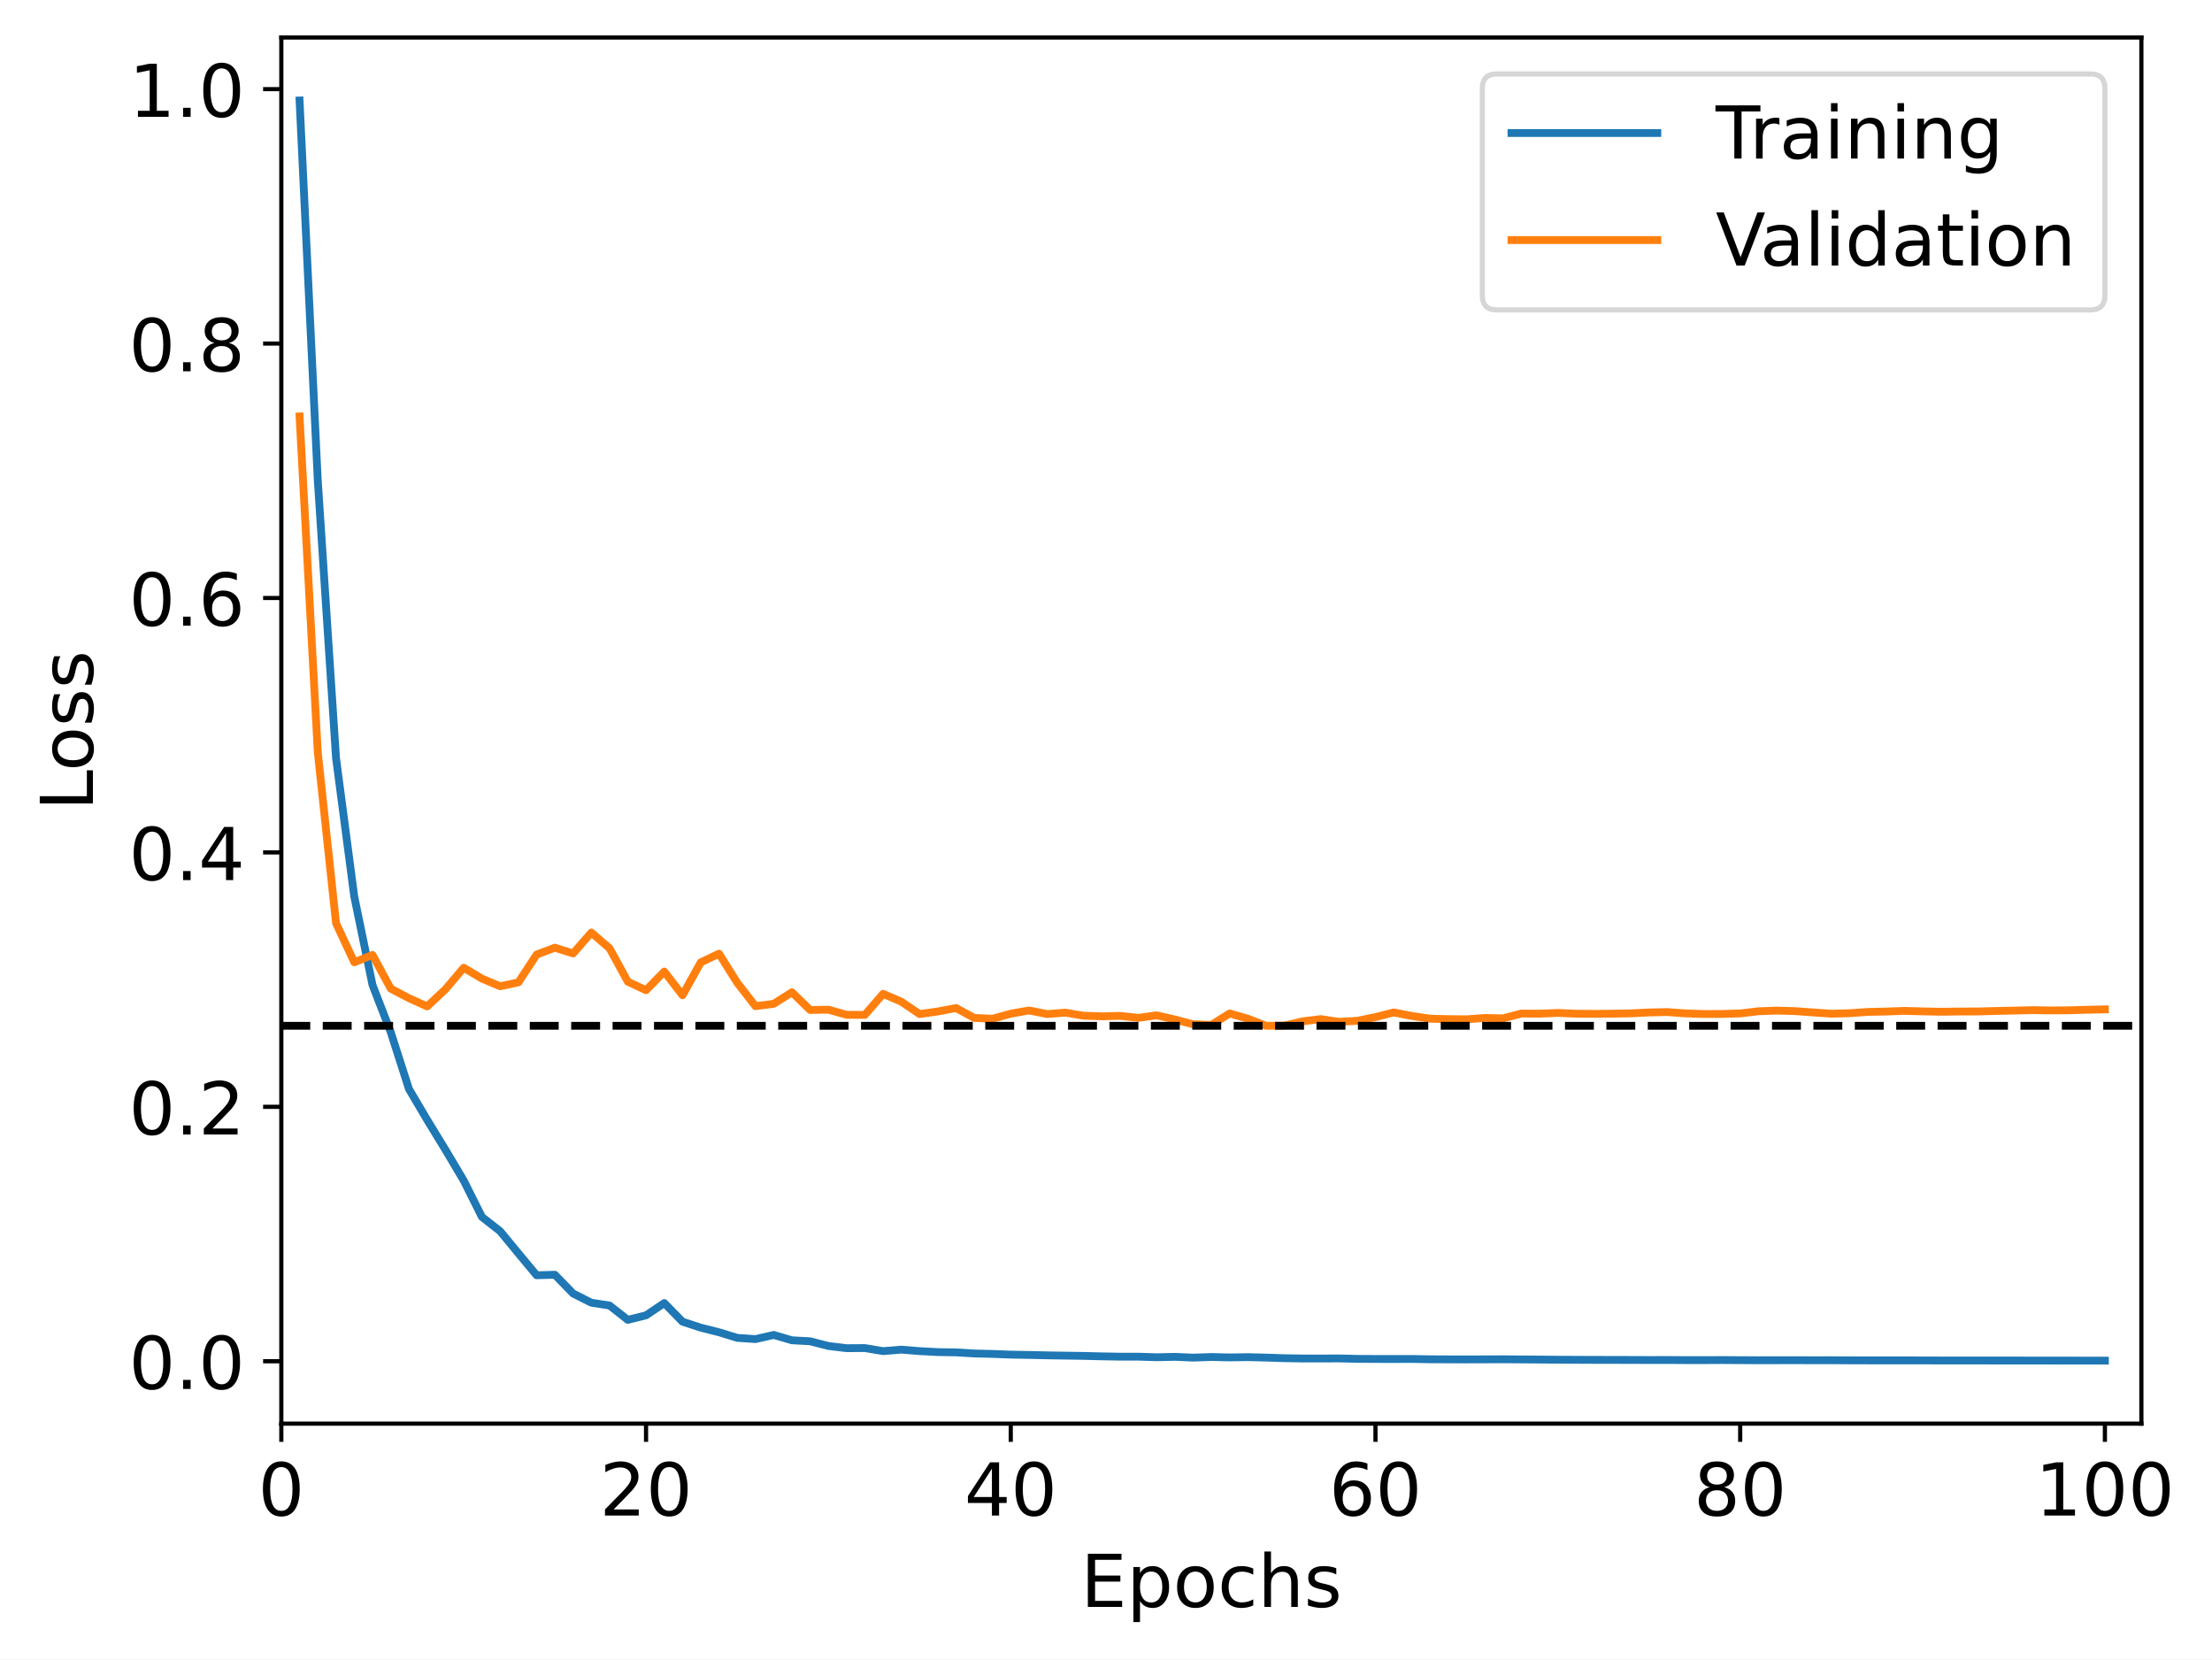
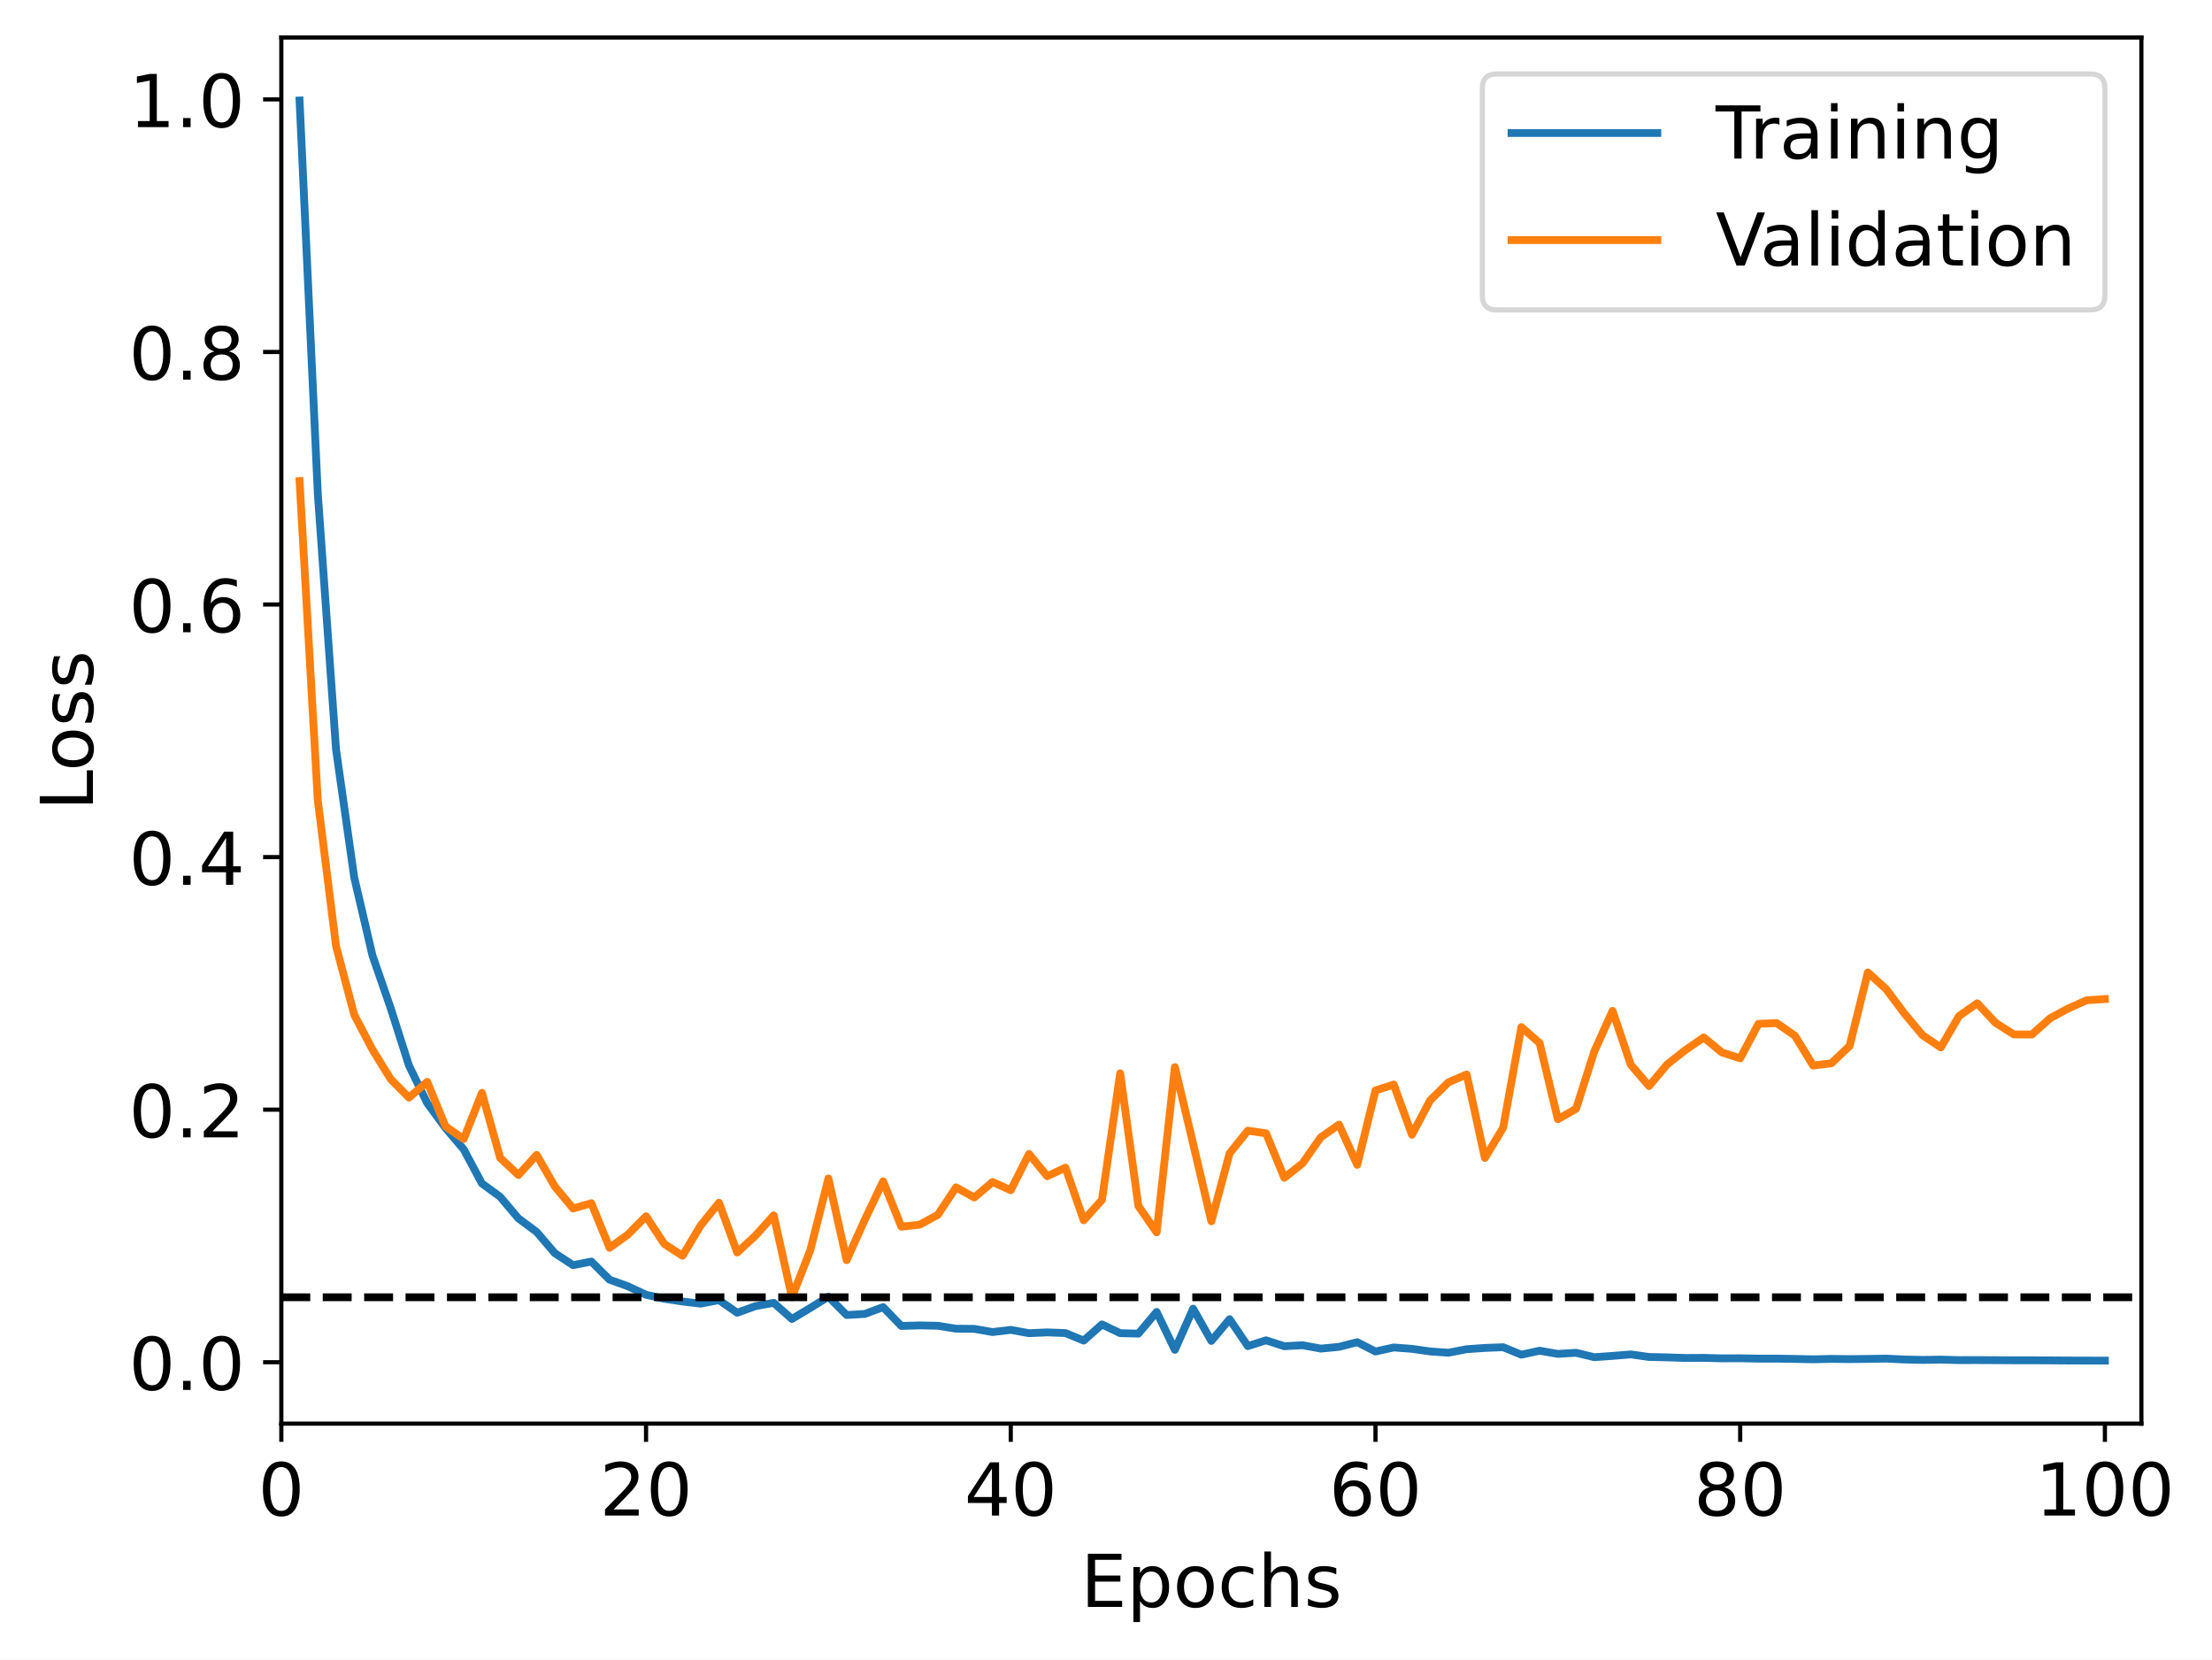
<svg xmlns="http://www.w3.org/2000/svg" xmlns:xlink="http://www.w3.org/1999/xlink" width="424.693pt" height="318.611pt" viewBox="0 0 424.693 318.611" version="1.1">
  <defs>
    <style type="text/css">*{stroke-linejoin: round; stroke-linecap: butt}</style>
  </defs>
  <g id="figure_1">
    <g id="patch_1">
      <path d="M 0 318.611  L 424.693 318.611  L 424.693 0  L 0 0  z " style="fill: #ffffff" />
    </g>
    <g id="axes_1">
      <g id="patch_2">
        <path d="M 54.014 273.312  L 411.134 273.312  L 411.134 7.2  L 54.014 7.2  z " style="fill: #ffffff" />
      </g>
      <g id="matplotlib.axis_1">
        <g id="xtick_1">
          <g id="line2d_1">
            <defs>
-               <path id="mcc85613dcf" d="M 0 0  L 0 3.5  " style="stroke: #000000; stroke-width: 0.8" />
-             </defs>
-             <g>
-               <use xlink:href="#mcc85613dcf" x="54.014" y="273.312" style="stroke: #000000; stroke-width: 0.8" />
+               <path id="m01351cc757" d="M 0 0  L 0 3.5  " style="stroke: #000000; stroke-width: 0.8" />
+             </defs>
+             <g>
+               <use xlink:href="#m01351cc757" x="54.014" y="273.312" style="stroke: #000000; stroke-width: 0.8" />
            </g>
          </g>
          <g id="text_1">
            <g transform="translate(49.56 290.9498) scale(0.14 -0.14)">
              <defs>
                <path id="DejaVuSans-30" d="M 2034 4250  Q 1547 4250 1301 3770  Q 1056 3291 1056 2328  Q 1056 1369 1301 889  Q 1547 409 2034 409  Q 2525 409 2770 889  Q 3016 1369 3016 2328  Q 3016 3291 2770 3770  Q 2525 4250 2034 4250  z M 2034 4750  Q 2819 4750 3233 4129  Q 3647 3509 3647 2328  Q 3647 1150 3233 529  Q 2819 -91 2034 -91  Q 1250 -91 836 529  Q 422 1150 422 2328  Q 422 3509 836 4129  Q 1250 4750 2034 4750  z " transform="scale(0.015625)" />
              </defs>
              <use xlink:href="#DejaVuSans-30" />
            </g>
          </g>
        </g>
        <g id="xtick_2">
          <g id="line2d_2">
            <g>
-               <use xlink:href="#mcc85613dcf" x="124.037" y="273.312" style="stroke: #000000; stroke-width: 0.8" />
+               <use xlink:href="#m01351cc757" x="124.037" y="273.312" style="stroke: #000000; stroke-width: 0.8" />
            </g>
          </g>
          <g id="text_2">
            <g transform="translate(115.1298 290.9498) scale(0.14 -0.14)">
              <defs>
                <path id="DejaVuSans-32" d="M 1228 531  L 3431 531  L 3431 0  L 469 0  L 469 531  Q 828 903 1448 1529  Q 2069 2156 2228 2338  Q 2531 2678 2651 2914  Q 2772 3150 2772 3378  Q 2772 3750 2511 3984  Q 2250 4219 1831 4219  Q 1534 4219 1204 4116  Q 875 4013 500 3803  L 500 4441  Q 881 4594 1212 4672  Q 1544 4750 1819 4750  Q 2544 4750 2975 4387  Q 3406 4025 3406 3419  Q 3406 3131 3298 2873  Q 3191 2616 2906 2266  Q 2828 2175 2409 1742  Q 1991 1309 1228 531  z " transform="scale(0.015625)" />
              </defs>
              <use xlink:href="#DejaVuSans-32" />
              <use xlink:href="#DejaVuSans-30" x="63.623" />
            </g>
          </g>
        </g>
        <g id="xtick_3">
          <g id="line2d_3">
            <g>
-               <use xlink:href="#mcc85613dcf" x="194.061" y="273.312" style="stroke: #000000; stroke-width: 0.8" />
+               <use xlink:href="#m01351cc757" x="194.061" y="273.312" style="stroke: #000000; stroke-width: 0.8" />
            </g>
          </g>
          <g id="text_3">
            <g transform="translate(185.1533 290.9498) scale(0.14 -0.14)">
              <defs>
                <path id="DejaVuSans-34" d="M 2419 4116  L 825 1625  L 2419 1625  L 2419 4116  z M 2253 4666  L 3047 4666  L 3047 1625  L 3713 1625  L 3713 1100  L 3047 1100  L 3047 0  L 2419 0  L 2419 1100  L 313 1100  L 313 1709  L 2253 4666  z " transform="scale(0.015625)" />
              </defs>
              <use xlink:href="#DejaVuSans-34" />
              <use xlink:href="#DejaVuSans-30" x="63.623" />
            </g>
          </g>
        </g>
        <g id="xtick_4">
          <g id="line2d_4">
            <g>
-               <use xlink:href="#mcc85613dcf" x="264.084" y="273.312" style="stroke: #000000; stroke-width: 0.8" />
+               <use xlink:href="#m01351cc757" x="264.084" y="273.312" style="stroke: #000000; stroke-width: 0.8" />
            </g>
          </g>
          <g id="text_4">
            <g transform="translate(255.1768 290.9498) scale(0.14 -0.14)">
              <defs>
                <path id="DejaVuSans-36" d="M 2113 2584  Q 1688 2584 1439 2293  Q 1191 2003 1191 1497  Q 1191 994 1439 701  Q 1688 409 2113 409  Q 2538 409 2786 701  Q 3034 994 3034 1497  Q 3034 2003 2786 2293  Q 2538 2584 2113 2584  z M 3366 4563  L 3366 3988  Q 3128 4100 2886 4159  Q 2644 4219 2406 4219  Q 1781 4219 1451 3797  Q 1122 3375 1075 2522  Q 1259 2794 1537 2939  Q 1816 3084 2150 3084  Q 2853 3084 3261 2657  Q 3669 2231 3669 1497  Q 3669 778 3244 343  Q 2819 -91 2113 -91  Q 1303 -91 875 529  Q 447 1150 447 2328  Q 447 3434 972 4092  Q 1497 4750 2381 4750  Q 2619 4750 2861 4703  Q 3103 4656 3366 4563  z " transform="scale(0.015625)" />
              </defs>
              <use xlink:href="#DejaVuSans-36" />
              <use xlink:href="#DejaVuSans-30" x="63.623" />
            </g>
          </g>
        </g>
        <g id="xtick_5">
          <g id="line2d_5">
            <g>
-               <use xlink:href="#mcc85613dcf" x="334.108" y="273.312" style="stroke: #000000; stroke-width: 0.8" />
+               <use xlink:href="#m01351cc757" x="334.108" y="273.312" style="stroke: #000000; stroke-width: 0.8" />
            </g>
          </g>
          <g id="text_5">
            <g transform="translate(325.2004 290.9498) scale(0.14 -0.14)">
              <defs>
                <path id="DejaVuSans-38" d="M 2034 2216  Q 1584 2216 1326 1975  Q 1069 1734 1069 1313  Q 1069 891 1326 650  Q 1584 409 2034 409  Q 2484 409 2743 651  Q 3003 894 3003 1313  Q 3003 1734 2745 1975  Q 2488 2216 2034 2216  z M 1403 2484  Q 997 2584 770 2862  Q 544 3141 544 3541  Q 544 4100 942 4425  Q 1341 4750 2034 4750  Q 2731 4750 3128 4425  Q 3525 4100 3525 3541  Q 3525 3141 3298 2862  Q 3072 2584 2669 2484  Q 3125 2378 3379 2068  Q 3634 1759 3634 1313  Q 3634 634 3220 271  Q 2806 -91 2034 -91  Q 1263 -91 848 271  Q 434 634 434 1313  Q 434 1759 690 2068  Q 947 2378 1403 2484  z M 1172 3481  Q 1172 3119 1398 2916  Q 1625 2713 2034 2713  Q 2441 2713 2670 2916  Q 2900 3119 2900 3481  Q 2900 3844 2670 4047  Q 2441 4250 2034 4250  Q 1625 4250 1398 4047  Q 1172 3844 1172 3481  z " transform="scale(0.015625)" />
              </defs>
              <use xlink:href="#DejaVuSans-38" />
              <use xlink:href="#DejaVuSans-30" x="63.623" />
            </g>
          </g>
        </g>
        <g id="xtick_6">
          <g id="line2d_6">
            <g>
-               <use xlink:href="#mcc85613dcf" x="404.131" y="273.312" style="stroke: #000000; stroke-width: 0.8" />
+               <use xlink:href="#m01351cc757" x="404.131" y="273.312" style="stroke: #000000; stroke-width: 0.8" />
            </g>
          </g>
          <g id="text_6">
            <g transform="translate(390.7701 290.9498) scale(0.14 -0.14)">
              <defs>
                <path id="DejaVuSans-31" d="M 794 531  L 1825 531  L 1825 4091  L 703 3866  L 703 4441  L 1819 4666  L 2450 4666  L 2450 531  L 3481 531  L 3481 0  L 794 0  L 794 531  z " transform="scale(0.015625)" />
              </defs>
              <use xlink:href="#DejaVuSans-31" />
              <use xlink:href="#DejaVuSans-30" x="63.623" />
              <use xlink:href="#DejaVuSans-30" x="127.246" />
            </g>
          </g>
        </g>
        <g id="text_7">
          <g transform="translate(207.4919 308.4992) scale(0.14 -0.14)">
            <defs>
              <path id="DejaVuSans-45" d="M 628 4666  L 3578 4666  L 3578 4134  L 1259 4134  L 1259 2753  L 3481 2753  L 3481 2222  L 1259 2222  L 1259 531  L 3634 531  L 3634 0  L 628 0  L 628 4666  z " transform="scale(0.015625)" />
              <path id="DejaVuSans-70" d="M 1159 525  L 1159 -1331  L 581 -1331  L 581 3500  L 1159 3500  L 1159 2969  Q 1341 3281 1617 3432  Q 1894 3584 2278 3584  Q 2916 3584 3314 3078  Q 3713 2572 3713 1747  Q 3713 922 3314 415  Q 2916 -91 2278 -91  Q 1894 -91 1617 61  Q 1341 213 1159 525  z M 3116 1747  Q 3116 2381 2855 2742  Q 2594 3103 2138 3103  Q 1681 3103 1420 2742  Q 1159 2381 1159 1747  Q 1159 1113 1420 752  Q 1681 391 2138 391  Q 2594 391 2855 752  Q 3116 1113 3116 1747  z " transform="scale(0.015625)" />
              <path id="DejaVuSans-6f" d="M 1959 3097  Q 1497 3097 1228 2736  Q 959 2375 959 1747  Q 959 1119 1226 758  Q 1494 397 1959 397  Q 2419 397 2687 759  Q 2956 1122 2956 1747  Q 2956 2369 2687 2733  Q 2419 3097 1959 3097  z M 1959 3584  Q 2709 3584 3137 3096  Q 3566 2609 3566 1747  Q 3566 888 3137 398  Q 2709 -91 1959 -91  Q 1206 -91 779 398  Q 353 888 353 1747  Q 353 2609 779 3096  Q 1206 3584 1959 3584  z " transform="scale(0.015625)" />
              <path id="DejaVuSans-63" d="M 3122 3366  L 3122 2828  Q 2878 2963 2633 3030  Q 2388 3097 2138 3097  Q 1578 3097 1268 2742  Q 959 2388 959 1747  Q 959 1106 1268 751  Q 1578 397 2138 397  Q 2388 397 2633 464  Q 2878 531 3122 666  L 3122 134  Q 2881 22 2623 -34  Q 2366 -91 2075 -91  Q 1284 -91 818 406  Q 353 903 353 1747  Q 353 2603 823 3093  Q 1294 3584 2113 3584  Q 2378 3584 2631 3529  Q 2884 3475 3122 3366  z " transform="scale(0.015625)" />
              <path id="DejaVuSans-68" d="M 3513 2113  L 3513 0  L 2938 0  L 2938 2094  Q 2938 2591 2744 2837  Q 2550 3084 2163 3084  Q 1697 3084 1428 2787  Q 1159 2491 1159 1978  L 1159 0  L 581 0  L 581 4863  L 1159 4863  L 1159 2956  Q 1366 3272 1645 3428  Q 1925 3584 2291 3584  Q 2894 3584 3203 3211  Q 3513 2838 3513 2113  z " transform="scale(0.015625)" />
              <path id="DejaVuSans-73" d="M 2834 3397  L 2834 2853  Q 2591 2978 2328 3040  Q 2066 3103 1784 3103  Q 1356 3103 1142 2972  Q 928 2841 928 2578  Q 928 2378 1081 2264  Q 1234 2150 1697 2047  L 1894 2003  Q 2506 1872 2764 1633  Q 3022 1394 3022 966  Q 3022 478 2636 193  Q 2250 -91 1575 -91  Q 1294 -91 989 -36  Q 684 19 347 128  L 347 722  Q 666 556 975 473  Q 1284 391 1588 391  Q 1994 391 2212 530  Q 2431 669 2431 922  Q 2431 1156 2273 1281  Q 2116 1406 1581 1522  L 1381 1569  Q 847 1681 609 1914  Q 372 2147 372 2553  Q 372 3047 722 3315  Q 1072 3584 1716 3584  Q 2034 3584 2315 3537  Q 2597 3491 2834 3397  z " transform="scale(0.015625)" />
            </defs>
            <use xlink:href="#DejaVuSans-45" />
            <use xlink:href="#DejaVuSans-70" x="63.184" />
            <use xlink:href="#DejaVuSans-6f" x="126.66" />
            <use xlink:href="#DejaVuSans-63" x="187.842" />
            <use xlink:href="#DejaVuSans-68" x="242.822" />
            <use xlink:href="#DejaVuSans-73" x="306.201" />
          </g>
        </g>
      </g>
      <g id="matplotlib.axis_2">
        <g id="ytick_1">
          <g id="line2d_7">
            <defs>
-               <path id="m12fc55aebe" d="M 0 0  L -3.5 0  " style="stroke: #000000; stroke-width: 0.8" />
-             </defs>
-             <g>
-               <use xlink:href="#m12fc55aebe" x="54.014" y="261.333" style="stroke: #000000; stroke-width: 0.8" />
+               <path id="mb82fa61c88" d="M 0 0  L -3.5 0  " style="stroke: #000000; stroke-width: 0.8" />
+             </defs>
+             <g>
+               <use xlink:href="#mb82fa61c88" x="54.014" y="261.52" style="stroke: #000000; stroke-width: 0.8" />
            </g>
          </g>
          <g id="text_8">
-             <g transform="translate(24.74938 266.6522) scale(0.14 -0.14)">
+             <g transform="translate(24.74938 266.8388) scale(0.14 -0.14)">
              <defs>
                <path id="DejaVuSans-2e" d="M 684 794  L 1344 794  L 1344 0  L 684 0  L 684 794  z " transform="scale(0.015625)" />
              </defs>
              <use xlink:href="#DejaVuSans-30" />
              <use xlink:href="#DejaVuSans-2e" x="63.623" />
              <use xlink:href="#DejaVuSans-30" x="95.41" />
            </g>
          </g>
        </g>
        <g id="ytick_2">
          <g id="line2d_8">
            <g>
-               <use xlink:href="#m12fc55aebe" x="54.014" y="212.489" style="stroke: #000000; stroke-width: 0.8" />
+               <use xlink:href="#mb82fa61c88" x="54.014" y="213.033" style="stroke: #000000; stroke-width: 0.8" />
            </g>
          </g>
          <g id="text_9">
-             <g transform="translate(24.74938 217.8083) scale(0.14 -0.14)">
+             <g transform="translate(24.74938 218.3516) scale(0.14 -0.14)">
              <use xlink:href="#DejaVuSans-30" />
              <use xlink:href="#DejaVuSans-2e" x="63.623" />
              <use xlink:href="#DejaVuSans-32" x="95.41" />
            </g>
          </g>
        </g>
        <g id="ytick_3">
          <g id="line2d_9">
            <g>
-               <use xlink:href="#m12fc55aebe" x="54.014" y="163.646" style="stroke: #000000; stroke-width: 0.8" />
+               <use xlink:href="#mb82fa61c88" x="54.014" y="164.546" style="stroke: #000000; stroke-width: 0.8" />
            </g>
          </g>
          <g id="text_10">
-             <g transform="translate(24.74938 168.9644) scale(0.14 -0.14)">
+             <g transform="translate(24.74938 169.8645) scale(0.14 -0.14)">
              <use xlink:href="#DejaVuSans-30" />
              <use xlink:href="#DejaVuSans-2e" x="63.623" />
              <use xlink:href="#DejaVuSans-34" x="95.41" />
            </g>
          </g>
        </g>
        <g id="ytick_4">
          <g id="line2d_10">
            <g>
-               <use xlink:href="#m12fc55aebe" x="54.014" y="114.802" style="stroke: #000000; stroke-width: 0.8" />
+               <use xlink:href="#mb82fa61c88" x="54.014" y="116.058" style="stroke: #000000; stroke-width: 0.8" />
            </g>
          </g>
          <g id="text_11">
-             <g transform="translate(24.74938 120.1206) scale(0.14 -0.14)">
+             <g transform="translate(24.74938 121.3774) scale(0.14 -0.14)">
              <use xlink:href="#DejaVuSans-30" />
              <use xlink:href="#DejaVuSans-2e" x="63.623" />
              <use xlink:href="#DejaVuSans-36" x="95.41" />
            </g>
          </g>
        </g>
        <g id="ytick_5">
          <g id="line2d_11">
            <g>
-               <use xlink:href="#m12fc55aebe" x="54.014" y="65.958" style="stroke: #000000; stroke-width: 0.8" />
+               <use xlink:href="#mb82fa61c88" x="54.014" y="67.571" style="stroke: #000000; stroke-width: 0.8" />
            </g>
          </g>
          <g id="text_12">
-             <g transform="translate(24.74938 71.27669) scale(0.14 -0.14)">
+             <g transform="translate(24.74938 72.89024) scale(0.14 -0.14)">
              <use xlink:href="#DejaVuSans-30" />
              <use xlink:href="#DejaVuSans-2e" x="63.623" />
              <use xlink:href="#DejaVuSans-38" x="95.41" />
            </g>
          </g>
        </g>
        <g id="ytick_6">
          <g id="line2d_12">
            <g>
-               <use xlink:href="#m12fc55aebe" x="54.014" y="17.114" style="stroke: #000000; stroke-width: 0.8" />
+               <use xlink:href="#mb82fa61c88" x="54.014" y="19.084" style="stroke: #000000; stroke-width: 0.8" />
            </g>
          </g>
          <g id="text_13">
-             <g transform="translate(24.74938 22.43281) scale(0.14 -0.14)">
+             <g transform="translate(24.74938 24.40311) scale(0.14 -0.14)">
              <use xlink:href="#DejaVuSans-31" />
              <use xlink:href="#DejaVuSans-2e" x="63.623" />
              <use xlink:href="#DejaVuSans-30" x="95.41" />
            </g>
          </g>
        </g>
        <g id="text_14">
          <g transform="translate(17.83781 155.6101) rotate(-90) scale(0.14 -0.14)">
            <defs>
              <path id="DejaVuSans-4c" d="M 628 4666  L 1259 4666  L 1259 531  L 3531 531  L 3531 0  L 628 0  L 628 4666  z " transform="scale(0.015625)" />
            </defs>
            <use xlink:href="#DejaVuSans-4c" />
            <use xlink:href="#DejaVuSans-6f" x="53.963" />
            <use xlink:href="#DejaVuSans-73" x="115.145" />
            <use xlink:href="#DejaVuSans-73" x="167.244" />
          </g>
        </g>
      </g>
      <g id="line2d_13">
-         <path d="M 57.515 19.296  L 61.016 92.299  L 64.517 145.531  L 68.018 172.139  L 71.52 189.111  L 75.021 198.155  L 78.522 209.082  L 82.023 215.012  L 85.524 220.739  L 89.026 226.634  L 92.527 233.628  L 96.028 236.371  L 99.529 240.623  L 103.03 244.824  L 106.531 244.73  L 110.033 248.333  L 113.534 250.099  L 117.035 250.638  L 120.536 253.387  L 124.037 252.517  L 127.538 250.164  L 131.04 253.742  L 134.541 254.884  L 138.042 255.768  L 141.543 256.843  L 145.044 257.082  L 148.546 256.285  L 152.047 257.31  L 155.548 257.502  L 159.049 258.403  L 162.55 258.827  L 166.051 258.803  L 169.553 259.392  L 173.054 259.106  L 176.555 259.388  L 180.056 259.578  L 183.557 259.632  L 187.058 259.843  L 190.56 259.926  L 194.061 260.062  L 197.562 260.124  L 201.063 260.2  L 204.564 260.257  L 208.066 260.309  L 211.567 260.393  L 215.068 260.457  L 218.569 260.455  L 222.07 260.568  L 225.571 260.488  L 229.073 260.639  L 232.574 260.519  L 236.075 260.601  L 239.576 260.546  L 243.077 260.631  L 246.578 260.749  L 250.08 260.805  L 253.581 260.81  L 257.082 260.792  L 260.583 260.878  L 264.084 260.899  L 267.586 260.904  L 271.087 260.896  L 274.588 260.957  L 278.089 260.974  L 281.59 260.981  L 285.091 260.972  L 288.593 260.958  L 292.094 260.982  L 295.595 261.011  L 299.096 261.044  L 302.597 261.057  L 306.098 261.073  L 309.6 261.078  L 313.101 261.087  L 316.602 261.1  L 320.103 261.094  L 323.604 261.116  L 327.106 261.12  L 330.607 261.103  L 334.108 261.124  L 337.609 261.144  L 341.11 261.139  L 344.611 261.132  L 348.113 261.148  L 351.614 261.14  L 355.115 261.163  L 358.616 261.172  L 362.117 261.174  L 365.618 261.173  L 369.12 261.179  L 372.621 261.19  L 376.122 261.19  L 379.623 261.191  L 383.124 261.197  L 386.626 261.199  L 390.127 261.201  L 393.628 261.207  L 397.129 261.21  L 400.63 261.212  L 404.131 261.216  " clip-path="url(#p31506a2e7b)" style="fill: none; stroke: #1f77b4; stroke-width: 1.5; stroke-linecap: square" />
+         <path d="M 57.515 19.296  L 61.016 94.727  L 64.517 143.886  L 68.018 168.501  L 71.52 183.477  L 75.021 193.58  L 78.522 204.57  L 82.023 211.772  L 85.524 216.54  L 89.026 220.654  L 92.527 227.207  L 96.028 229.764  L 99.529 233.91  L 103.03 236.504  L 106.531 240.6  L 110.033 242.89  L 113.534 242.191  L 117.035 245.68  L 120.536 246.934  L 124.037 248.574  L 127.538 249.337  L 131.04 249.868  L 134.541 250.276  L 138.042 249.597  L 141.543 252.024  L 145.044 250.753  L 148.546 250.126  L 152.047 253.218  L 155.548 251.115  L 159.049 248.954  L 162.55 252.455  L 166.051 252.251  L 169.553 250.945  L 173.054 254.561  L 176.555 254.454  L 180.056 254.522  L 183.557 255.085  L 187.058 255.118  L 190.56 255.73  L 194.061 255.313  L 197.562 255.951  L 201.063 255.795  L 204.564 255.927  L 208.066 257.366  L 211.567 254.266  L 215.068 255.944  L 218.569 256.033  L 222.07 251.864  L 225.571 259.145  L 229.073 251.244  L 232.574 257.437  L 236.075 253.263  L 239.576 258.429  L 243.077 257.313  L 246.578 258.453  L 250.08 258.26  L 253.581 258.906  L 257.082 258.573  L 260.583 257.679  L 264.084 259.461  L 267.586 258.691  L 271.087 258.954  L 274.588 259.453  L 278.089 259.7  L 281.59 259.023  L 285.091 258.78  L 288.593 258.64  L 292.094 260.075  L 295.595 259.312  L 299.096 259.922  L 302.597 259.712  L 306.098 260.558  L 309.6 260.307  L 313.101 260.02  L 316.602 260.514  L 320.103 260.589  L 323.604 260.706  L 327.106 260.687  L 330.607 260.781  L 334.108 260.767  L 337.609 260.835  L 341.11 260.834  L 344.611 260.891  L 348.113 260.96  L 351.614 260.884  L 355.115 260.928  L 358.616 260.886  L 362.117 260.829  L 365.618 260.995  L 369.12 261.079  L 372.621 261.022  L 376.122 261.122  L 379.623 261.113  L 383.124 261.13  L 386.626 261.151  L 390.127 261.151  L 393.628 261.172  L 397.129 261.198  L 400.63 261.21  L 404.131 261.216  " clip-path="url(#p544615b7c2)" style="fill: none; stroke: #1f77b4; stroke-width: 1.5; stroke-linecap: square" />
      </g>
      <g id="line2d_14">
-         <path d="M 57.515 79.954  L 61.016 144.446  L 64.517 177.23  L 68.018 184.737  L 71.52 183.33  L 75.021 189.795  L 78.522 191.638  L 82.023 193.209  L 85.524 189.927  L 89.026 185.79  L 92.527 187.876  L 96.028 189.345  L 99.529 188.598  L 103.03 183.259  L 106.531 181.939  L 110.033 183.042  L 113.534 179.033  L 117.035 182.059  L 120.536 188.467  L 124.037 190.103  L 127.538 186.522  L 131.04 191.073  L 134.541 184.761  L 138.042 183.09  L 141.543 188.664  L 145.044 193.164  L 148.546 192.717  L 152.047 190.497  L 155.548 193.898  L 159.049 193.839  L 162.55 194.825  L 166.051 194.837  L 169.553 190.797  L 173.054 192.307  L 176.555 194.683  L 180.056 194.187  L 183.557 193.525  L 187.058 195.429  L 190.56 195.578  L 194.061 194.612  L 197.562 193.989  L 201.063 194.684  L 204.564 194.41  L 208.066 195.003  L 211.567 195.116  L 215.068 195.029  L 218.569 195.414  L 222.07 194.92  L 225.571 195.73  L 229.073 196.642  L 232.574 196.762  L 236.075 194.567  L 239.576 195.573  L 243.077 196.933  L 246.578 196.902  L 250.08 196.08  L 253.581 195.652  L 257.082 196.177  L 260.583 195.977  L 264.084 195.264  L 267.586 194.368  L 271.087 195.054  L 274.588 195.571  L 278.089 195.65  L 281.59 195.686  L 285.091 195.424  L 288.593 195.502  L 292.094 194.584  L 295.595 194.607  L 299.096 194.468  L 302.597 194.613  L 306.098 194.645  L 309.6 194.606  L 313.101 194.549  L 316.602 194.374  L 320.103 194.298  L 323.604 194.555  L 327.106 194.671  L 330.607 194.662  L 334.108 194.561  L 337.609 194.145  L 341.11 194.014  L 344.611 194.115  L 348.113 194.37  L 351.614 194.612  L 355.115 194.521  L 358.616 194.272  L 362.117 194.198  L 365.618 194.068  L 369.12 194.166  L 372.621 194.237  L 376.122 194.193  L 379.623 194.185  L 383.124 194.09  L 386.626 194.018  L 390.127 193.932  L 393.628 193.982  L 397.129 193.96  L 400.63 193.857  L 404.131 193.78  " clip-path="url(#p31506a2e7b)" style="fill: none; stroke: #ff7f0e; stroke-width: 1.5; stroke-linecap: square" />
+         <path d="M 57.515 92.359  L 61.016 153.661  L 64.517 181.637  L 68.018 194.838  L 71.52 201.512  L 75.021 207.19  L 78.522 210.716  L 82.023 207.694  L 85.524 216.234  L 89.026 218.678  L 92.527 209.813  L 96.028 222.294  L 99.529 225.584  L 103.03 221.722  L 106.531 227.786  L 110.033 232.006  L 113.534 230.995  L 117.035 239.551  L 120.536 237.033  L 124.037 233.505  L 127.538 238.809  L 131.04 241.086  L 134.541 235.245  L 138.042 230.904  L 141.543 240.457  L 145.044 237.221  L 148.546 233.324  L 152.047 249.051  L 155.548 240.106  L 159.049 226.243  L 162.55 241.92  L 166.051 234.142  L 169.553 226.798  L 173.054 235.502  L 176.555 235.124  L 180.056 233.223  L 183.557 227.95  L 187.058 229.898  L 190.56 226.924  L 194.061 228.497  L 197.562 221.544  L 201.063 225.809  L 204.564 224.167  L 208.066 234.271  L 211.567 230.369  L 215.068 206.063  L 218.569 231.539  L 222.07 236.59  L 225.571 204.866  L 229.073 219.572  L 232.574 234.463  L 236.075 221.42  L 239.576 217.069  L 243.077 217.574  L 246.578 226.114  L 250.08 223.338  L 253.581 218.346  L 257.082 215.902  L 260.583 223.628  L 264.084 209.348  L 267.586 208.216  L 271.087 217.848  L 274.588 211.24  L 278.089 207.786  L 281.59 206.283  L 285.091 222.308  L 288.593 216.506  L 292.094 197.181  L 295.595 200.25  L 299.096 214.863  L 302.597 212.874  L 306.098 201.855  L 309.6 194.071  L 313.101 204.404  L 316.602 208.5  L 320.103 204.336  L 323.604 201.579  L 327.106 199.17  L 330.607 202.052  L 334.108 203.179  L 337.609 196.567  L 341.11 196.412  L 344.611 198.836  L 348.113 204.565  L 351.614 204.137  L 355.115 200.801  L 358.616 186.695  L 362.117 189.875  L 365.618 194.551  L 369.12 198.75  L 372.621 201.086  L 376.122 195.061  L 379.623 192.61  L 383.124 196.359  L 386.626 198.585  L 390.127 198.603  L 393.628 195.473  L 397.129 193.591  L 400.63 192.031  L 404.131 191.805  " clip-path="url(#p544615b7c2)" style="fill: none; stroke: #ff7f0e; stroke-width: 1.5; stroke-linecap: square" />
      </g>
      <g id="line2d_15">
-         <path d="M 54.014 196.933  L 411.134 196.933  " clip-path="url(#p31506a2e7b)" style="fill: none; stroke-dasharray: 5.55,2.4; stroke-dashoffset: 0; stroke: #000000; stroke-width: 1.5" />
+         <path d="M 54.014 249.051  L 411.134 249.051  " clip-path="url(#p544615b7c2)" style="fill: none; stroke-dasharray: 5.55,2.4; stroke-dashoffset: 0; stroke: #000000; stroke-width: 1.5" />
      </g>
      <g id="patch_3">
        <path d="M 54.014 273.312  L 54.014 7.2  " style="fill: none; stroke: #000000; stroke-width: 0.8; stroke-linejoin: miter; stroke-linecap: square" />
      </g>
      <g id="patch_4">
        <path d="M 411.134 273.312  L 411.134 7.2  " style="fill: none; stroke: #000000; stroke-width: 0.8; stroke-linejoin: miter; stroke-linecap: square" />
      </g>
      <g id="patch_5">
        <path d="M 54.014 273.312  L 411.134 273.312  " style="fill: none; stroke: #000000; stroke-width: 0.8; stroke-linejoin: miter; stroke-linecap: square" />
      </g>
      <g id="patch_6">
        <path d="M 54.014 7.2  L 411.134 7.2  " style="fill: none; stroke: #000000; stroke-width: 0.8; stroke-linejoin: miter; stroke-linecap: square" />
      </g>
      <g id="legend_1">
        <g id="patch_7">
          <path d="M 287.4 59.499  L 401.334 59.499  Q 404.134 59.499 404.134 56.699  L 404.134 17  Q 404.134 14.2 401.334 14.2  L 287.4 14.2  Q 284.6 14.2 284.6 17  L 284.6 56.699  Q 284.6 59.499 287.4 59.499  z " style="fill: #ffffff; opacity: 0.8; stroke: #cccccc; stroke-linejoin: miter" />
        </g>
        <g id="line2d_16">
          <path d="M 290.2 25.538  L 304.2 25.538  L 318.2 25.538  " style="fill: none; stroke: #1f77b4; stroke-width: 1.5; stroke-linecap: square" />
        </g>
        <g id="text_15">
          <g transform="translate(329.4 30.43781) scale(0.14 -0.14)">
            <defs>
              <path id="DejaVuSans-54" d="M -19 4666  L 3928 4666  L 3928 4134  L 2272 4134  L 2272 0  L 1638 0  L 1638 4134  L -19 4134  L -19 4666  z " transform="scale(0.015625)" />
              <path id="DejaVuSans-72" d="M 2631 2963  Q 2534 3019 2420 3045  Q 2306 3072 2169 3072  Q 1681 3072 1420 2755  Q 1159 2438 1159 1844  L 1159 0  L 581 0  L 581 3500  L 1159 3500  L 1159 2956  Q 1341 3275 1631 3429  Q 1922 3584 2338 3584  Q 2397 3584 2469 3576  Q 2541 3569 2628 3553  L 2631 2963  z " transform="scale(0.015625)" />
              <path id="DejaVuSans-61" d="M 2194 1759  Q 1497 1759 1228 1600  Q 959 1441 959 1056  Q 959 750 1161 570  Q 1363 391 1709 391  Q 2188 391 2477 730  Q 2766 1069 2766 1631  L 2766 1759  L 2194 1759  z M 3341 1997  L 3341 0  L 2766 0  L 2766 531  Q 2569 213 2275 61  Q 1981 -91 1556 -91  Q 1019 -91 701 211  Q 384 513 384 1019  Q 384 1609 779 1909  Q 1175 2209 1959 2209  L 2766 2209  L 2766 2266  Q 2766 2663 2505 2880  Q 2244 3097 1772 3097  Q 1472 3097 1187 3025  Q 903 2953 641 2809  L 641 3341  Q 956 3463 1253 3523  Q 1550 3584 1831 3584  Q 2591 3584 2966 3190  Q 3341 2797 3341 1997  z " transform="scale(0.015625)" />
              <path id="DejaVuSans-69" d="M 603 3500  L 1178 3500  L 1178 0  L 603 0  L 603 3500  z M 603 4863  L 1178 4863  L 1178 4134  L 603 4134  L 603 4863  z " transform="scale(0.015625)" />
              <path id="DejaVuSans-6e" d="M 3513 2113  L 3513 0  L 2938 0  L 2938 2094  Q 2938 2591 2744 2837  Q 2550 3084 2163 3084  Q 1697 3084 1428 2787  Q 1159 2491 1159 1978  L 1159 0  L 581 0  L 581 3500  L 1159 3500  L 1159 2956  Q 1366 3272 1645 3428  Q 1925 3584 2291 3584  Q 2894 3584 3203 3211  Q 3513 2838 3513 2113  z " transform="scale(0.015625)" />
              <path id="DejaVuSans-67" d="M 2906 1791  Q 2906 2416 2648 2759  Q 2391 3103 1925 3103  Q 1463 3103 1205 2759  Q 947 2416 947 1791  Q 947 1169 1205 825  Q 1463 481 1925 481  Q 2391 481 2648 825  Q 2906 1169 2906 1791  z M 3481 434  Q 3481 -459 3084 -895  Q 2688 -1331 1869 -1331  Q 1566 -1331 1297 -1286  Q 1028 -1241 775 -1147  L 775 -588  Q 1028 -725 1275 -790  Q 1522 -856 1778 -856  Q 2344 -856 2625 -561  Q 2906 -266 2906 331  L 2906 616  Q 2728 306 2450 153  Q 2172 0 1784 0  Q 1141 0 747 490  Q 353 981 353 1791  Q 353 2603 747 3093  Q 1141 3584 1784 3584  Q 2172 3584 2450 3431  Q 2728 3278 2906 2969  L 2906 3500  L 3481 3500  L 3481 434  z " transform="scale(0.015625)" />
            </defs>
            <use xlink:href="#DejaVuSans-54" />
            <use xlink:href="#DejaVuSans-72" x="46.334" />
            <use xlink:href="#DejaVuSans-61" x="87.447" />
            <use xlink:href="#DejaVuSans-69" x="148.727" />
            <use xlink:href="#DejaVuSans-6e" x="176.51" />
            <use xlink:href="#DejaVuSans-69" x="239.889" />
            <use xlink:href="#DejaVuSans-6e" x="267.672" />
            <use xlink:href="#DejaVuSans-67" x="331.051" />
          </g>
        </g>
        <g id="line2d_17">
          <path d="M 290.2 46.087  L 304.2 46.087  L 318.2 46.087  " style="fill: none; stroke: #ff7f0e; stroke-width: 1.5; stroke-linecap: square" />
        </g>
        <g id="text_16">
          <g transform="translate(329.4 50.98719) scale(0.14 -0.14)">
            <defs>
              <path id="DejaVuSans-56" d="M 1831 0  L 50 4666  L 709 4666  L 2188 738  L 3669 4666  L 4325 4666  L 2547 0  L 1831 0  z " transform="scale(0.015625)" />
              <path id="DejaVuSans-6c" d="M 603 4863  L 1178 4863  L 1178 0  L 603 0  L 603 4863  z " transform="scale(0.015625)" />
              <path id="DejaVuSans-64" d="M 2906 2969  L 2906 4863  L 3481 4863  L 3481 0  L 2906 0  L 2906 525  Q 2725 213 2448 61  Q 2172 -91 1784 -91  Q 1150 -91 751 415  Q 353 922 353 1747  Q 353 2572 751 3078  Q 1150 3584 1784 3584  Q 2172 3584 2448 3432  Q 2725 3281 2906 2969  z M 947 1747  Q 947 1113 1208 752  Q 1469 391 1925 391  Q 2381 391 2643 752  Q 2906 1113 2906 1747  Q 2906 2381 2643 2742  Q 2381 3103 1925 3103  Q 1469 3103 1208 2742  Q 947 2381 947 1747  z " transform="scale(0.015625)" />
              <path id="DejaVuSans-74" d="M 1172 4494  L 1172 3500  L 2356 3500  L 2356 3053  L 1172 3053  L 1172 1153  Q 1172 725 1289 603  Q 1406 481 1766 481  L 2356 481  L 2356 0  L 1766 0  Q 1100 0 847 248  Q 594 497 594 1153  L 594 3053  L 172 3053  L 172 3500  L 594 3500  L 594 4494  L 1172 4494  z " transform="scale(0.015625)" />
            </defs>
            <use xlink:href="#DejaVuSans-56" />
            <use xlink:href="#DejaVuSans-61" x="60.658" />
            <use xlink:href="#DejaVuSans-6c" x="121.938" />
            <use xlink:href="#DejaVuSans-69" x="149.721" />
            <use xlink:href="#DejaVuSans-64" x="177.504" />
            <use xlink:href="#DejaVuSans-61" x="240.98" />
            <use xlink:href="#DejaVuSans-74" x="302.26" />
            <use xlink:href="#DejaVuSans-69" x="341.469" />
            <use xlink:href="#DejaVuSans-6f" x="369.252" />
            <use xlink:href="#DejaVuSans-6e" x="430.434" />
          </g>
        </g>
      </g>
    </g>
  </g>
  <defs>
-     <clipPath id="p31506a2e7b">
+     <clipPath id="p544615b7c2">
      <rect x="54.014" y="7.2" width="357.12" height="266.112" />
    </clipPath>
  </defs>
</svg>
